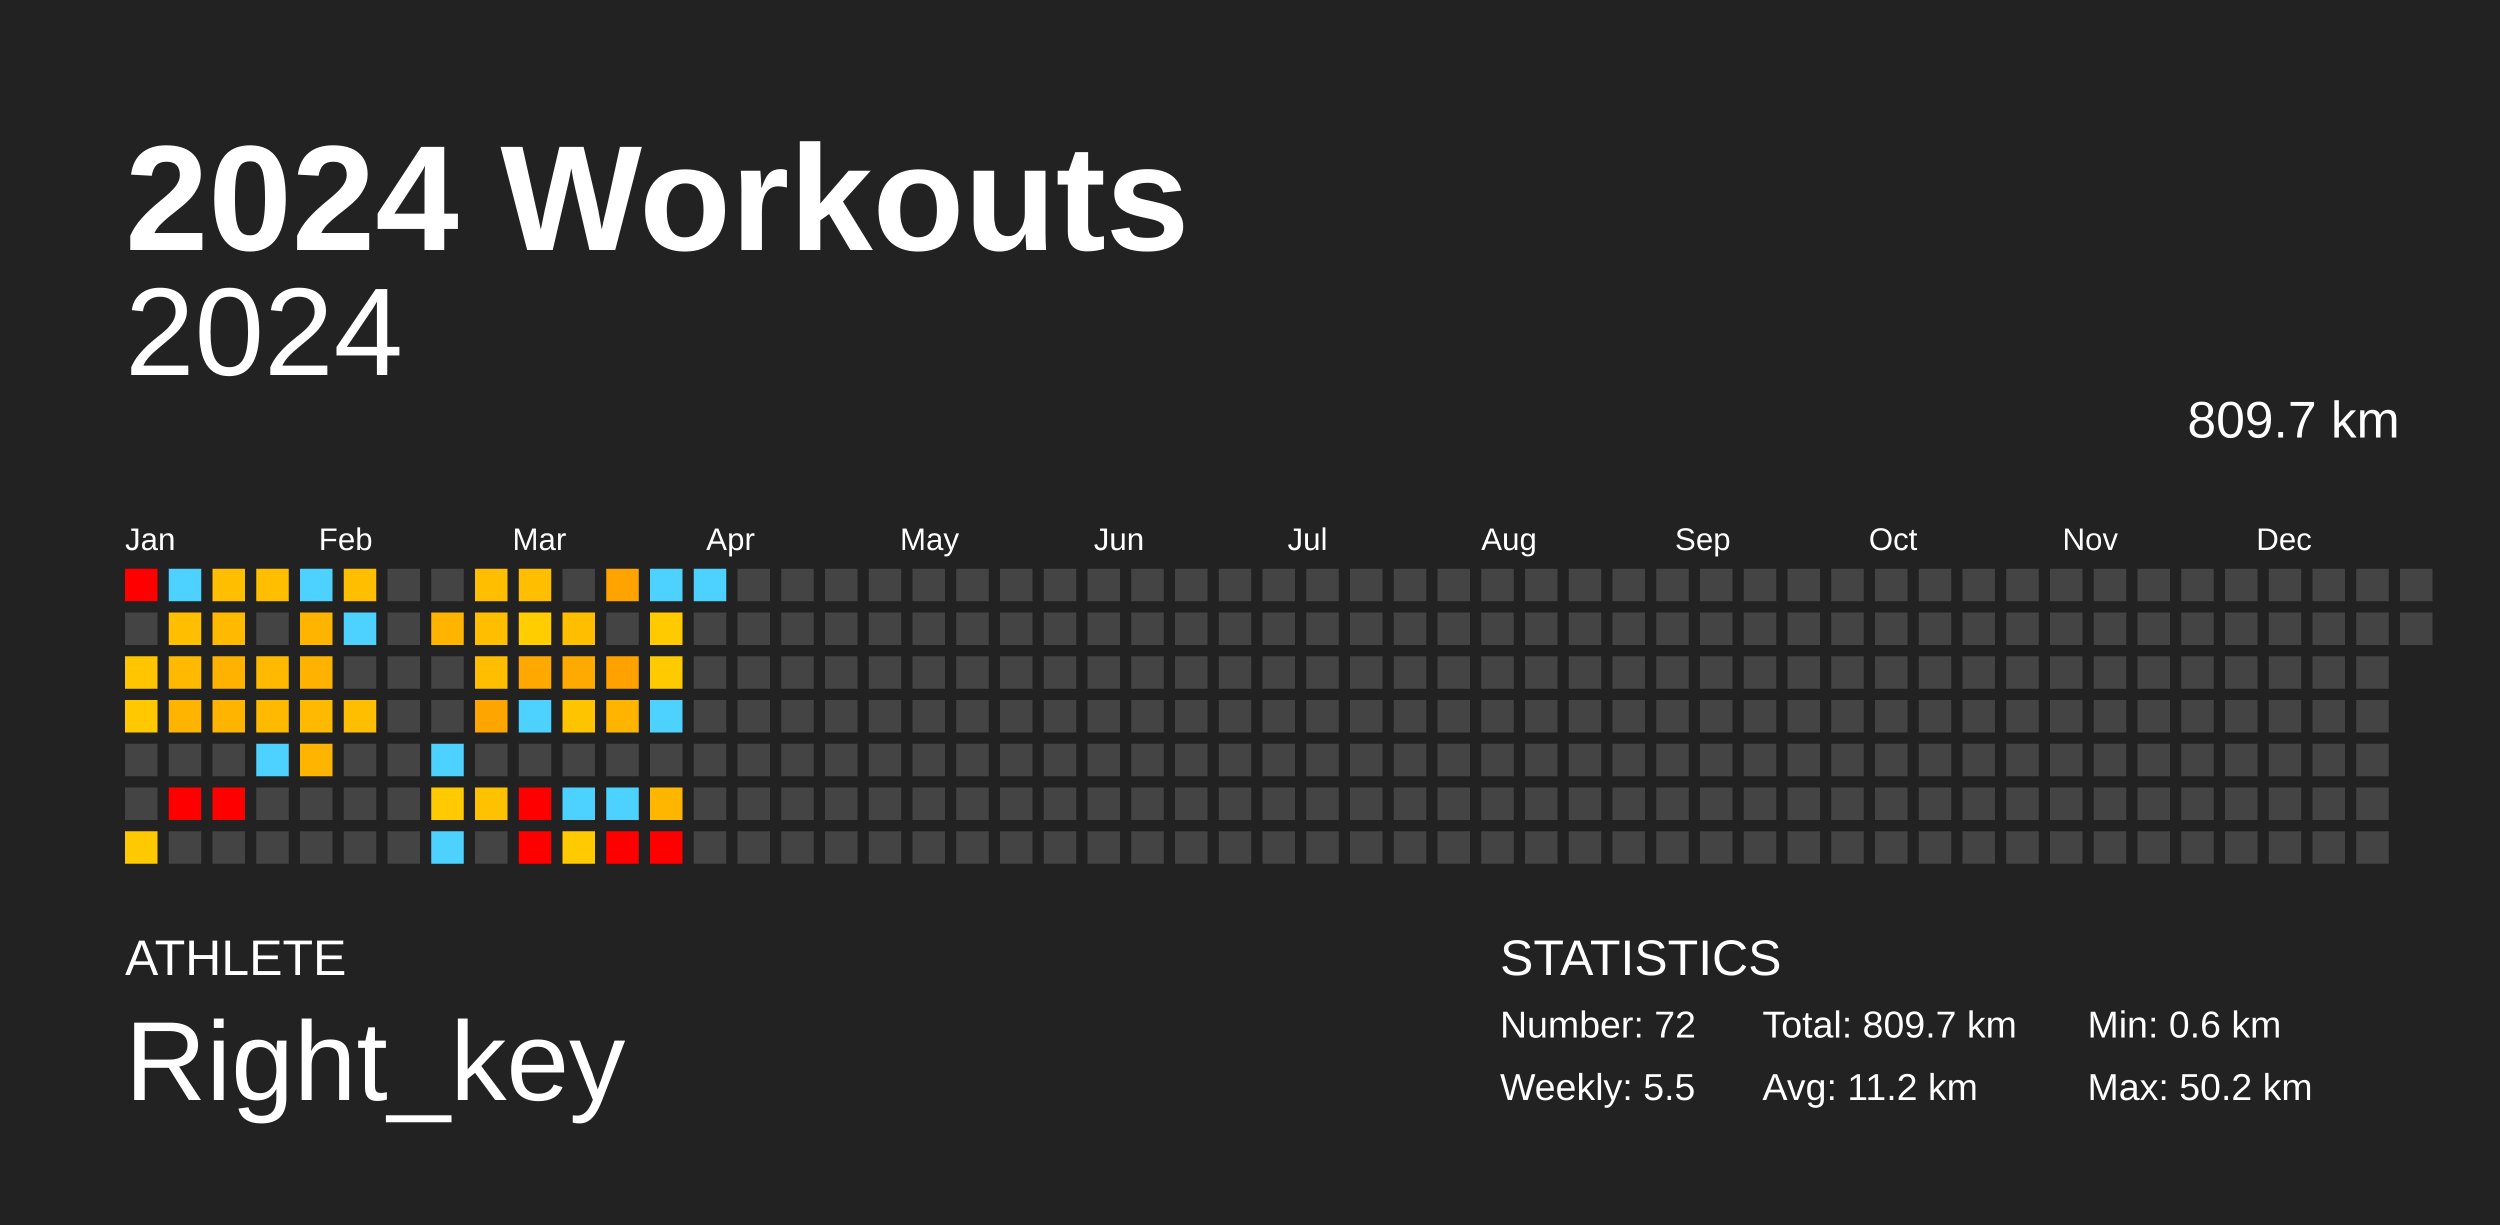
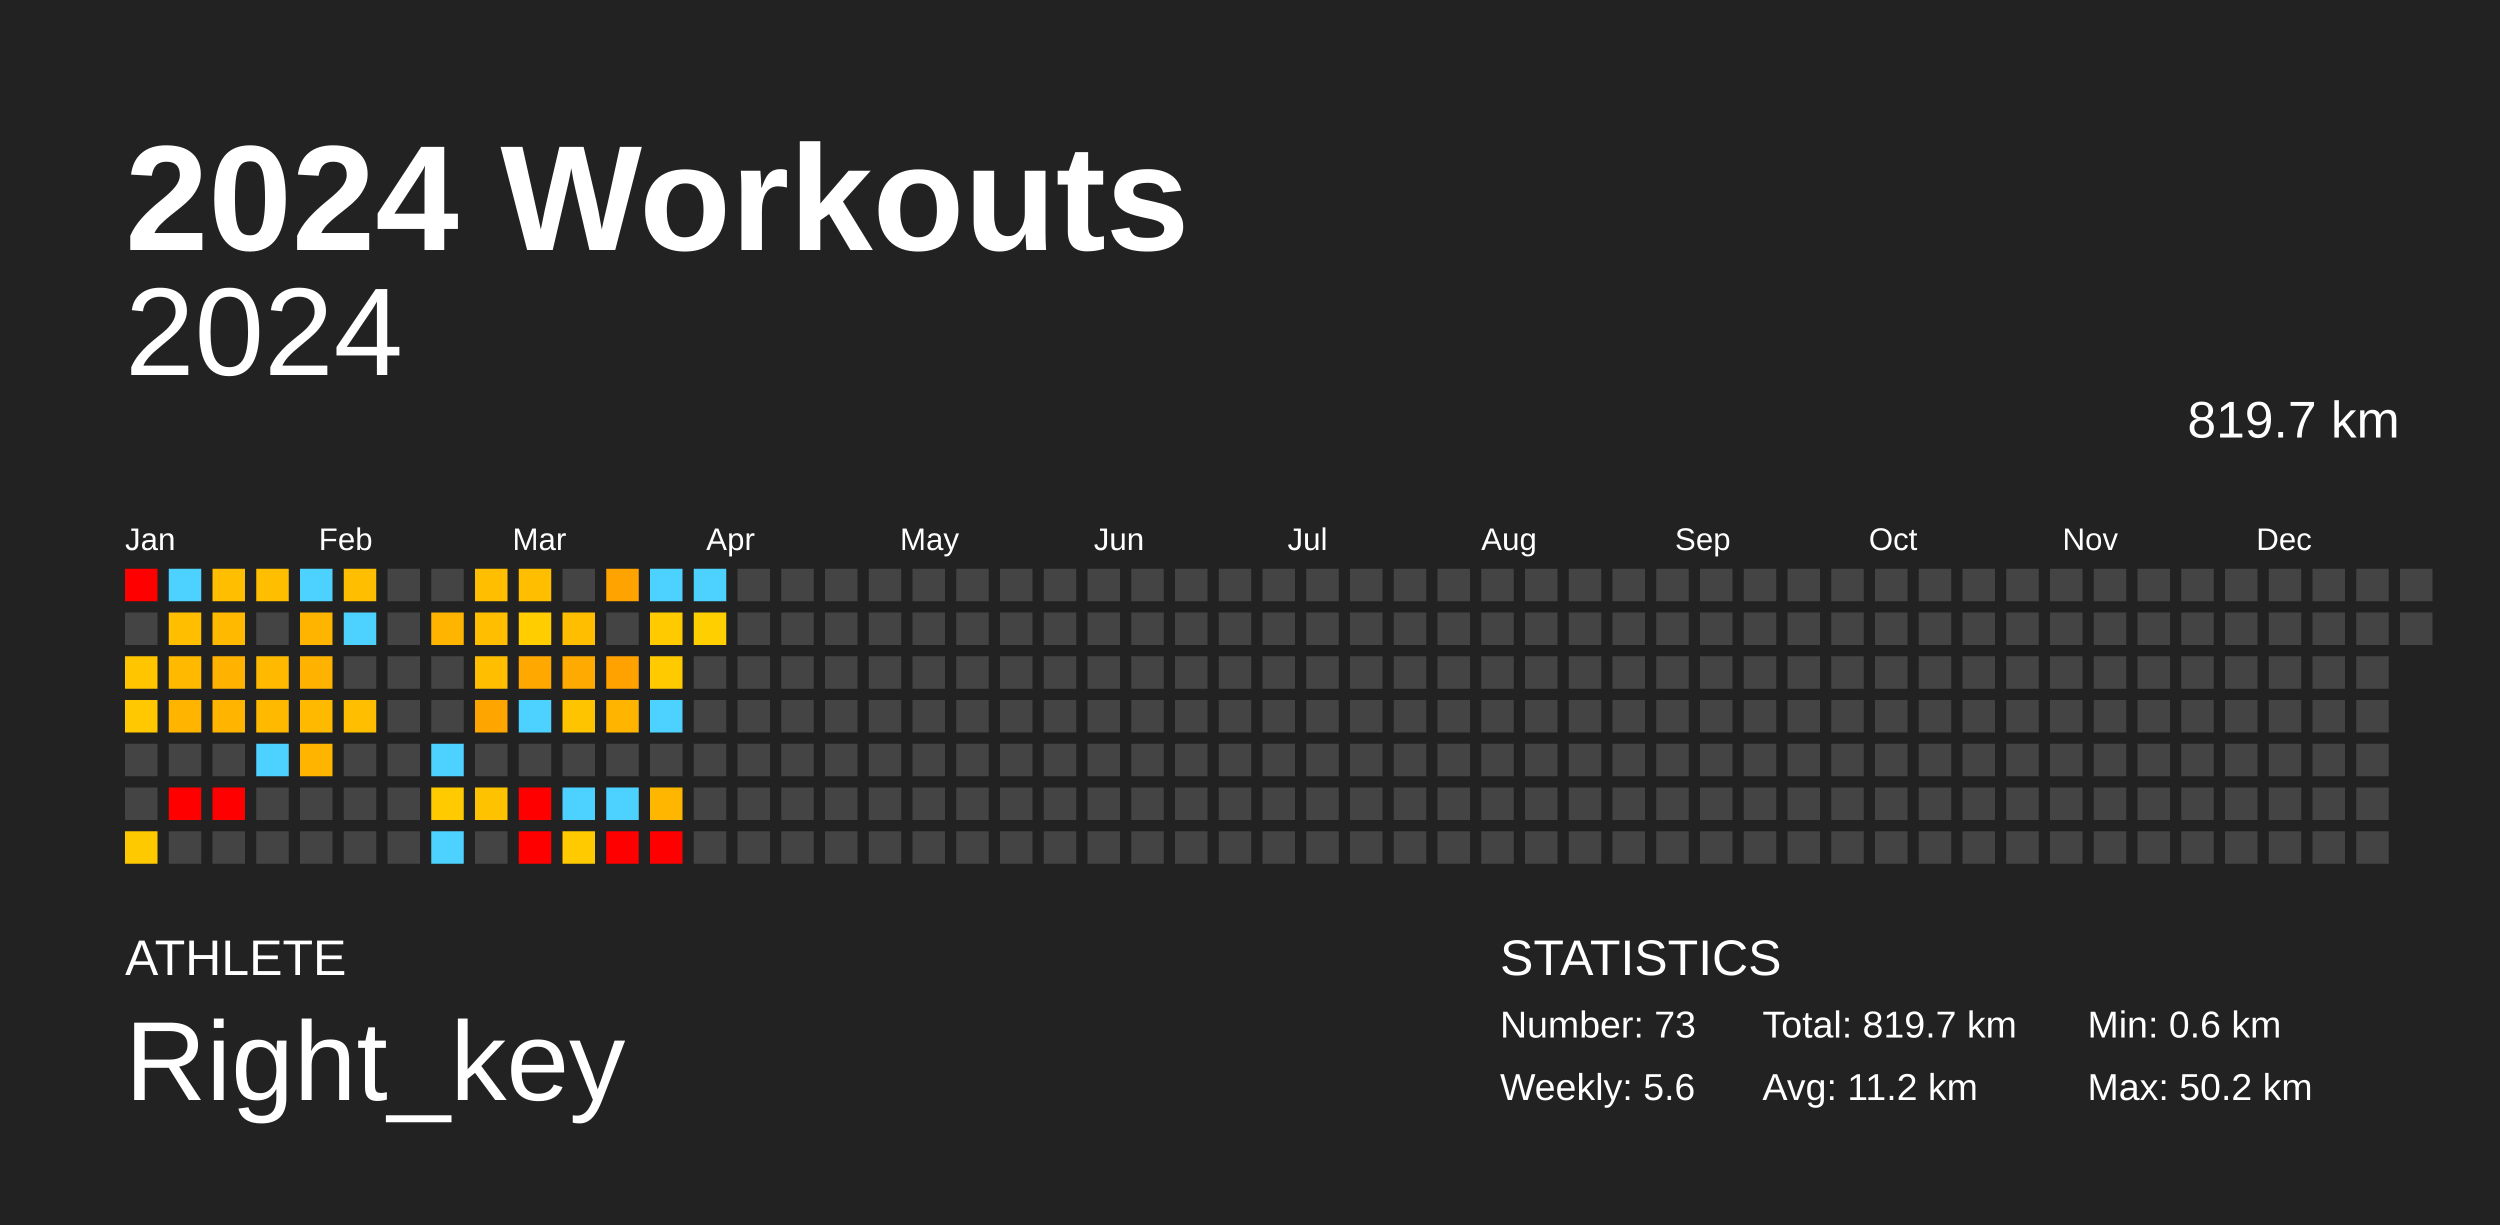
<svg xmlns="http://www.w3.org/2000/svg" baseProfile="full" height="98mm" version="1.1" viewBox="0,0,200,98" width="200mm">
  <defs />
  <rect fill="#222222" height="98" width="200" x="0" y="0" />
  <text fill="#FFFFFF" style="font-size:12px; font-family:Arial; font-weight:bold;" x="10" y="20">2024 Workouts</text>
  <text fill="#FFFFFF" style="font-size:4px; font-family:Arial" x="10" y="78">ATHLETE</text>
  <text fill="#FFFFFF" style="font-size:9px; font-family:Arial" x="10" y="88">Right_key</text>
  <text fill="#FFFFFF" style="font-size:4px; font-family:Arial" x="120" y="78">STATISTICS</text>
-   <text fill="#FFFFFF" style="font-size:3px; font-family:Arial" x="120" y="83">Number: 72</text>
-   <text fill="#FFFFFF" style="font-size:3px; font-family:Arial" x="120" y="88">Weekly: 5.5</text>
-   <text fill="#FFFFFF" style="font-size:3px; font-family:Arial" x="141" y="83">Total: 809.7 km</text>
+   <text fill="#FFFFFF" style="font-size:3px; font-family:Arial" x="120" y="83">Number: 73</text>
+   <text fill="#FFFFFF" style="font-size:3px; font-family:Arial" x="120" y="88">Weekly: 5.6</text>
+   <text fill="#FFFFFF" style="font-size:3px; font-family:Arial" x="141" y="83">Total: 819.7 km</text>
  <text fill="#FFFFFF" style="font-size:3px; font-family:Arial" x="141" y="88">Avg: 11.2 km</text>
  <text fill="#FFFFFF" style="font-size:3px; font-family:Arial" x="167" y="83">Min: 0.6 km</text>
  <text fill="#FFFFFF" style="font-size:3px; font-family:Arial" x="167" y="88">Max: 50.2 km</text>
  <text alignment-baseline="hanging" fill="#FFFFFF" style="font-size:10.0px; font-family:Arial;" x="10" y="30">2024</text>
-   <text alignment-baseline="hanging" fill="#FFFFFF" style="font-size:4.125px; font-family:Arial;" x="175" y="35">809.7 km</text>
+   <text alignment-baseline="hanging" fill="#FFFFFF" style="font-size:4.125px; font-family:Arial;" x="175" y="35">819.7 km</text>
  <text fill="#FFFFFF" style="font-size:2.5px; font-family:Arial" x="10.0" y="44">Jan</text>
  <text fill="#FFFFFF" style="font-size:2.5px; font-family:Arial" x="25.5" y="44">Feb</text>
  <text fill="#FFFFFF" style="font-size:2.5px; font-family:Arial" x="41.0" y="44">Mar</text>
  <text fill="#FFFFFF" style="font-size:2.5px; font-family:Arial" x="56.5" y="44">Apr</text>
  <text fill="#FFFFFF" style="font-size:2.5px; font-family:Arial" x="72.0" y="44">May</text>
  <text fill="#FFFFFF" style="font-size:2.5px; font-family:Arial" x="87.5" y="44">Jun</text>
  <text fill="#FFFFFF" style="font-size:2.5px; font-family:Arial" x="103.0" y="44">Jul</text>
  <text fill="#FFFFFF" style="font-size:2.5px; font-family:Arial" x="118.5" y="44">Aug</text>
  <text fill="#FFFFFF" style="font-size:2.5px; font-family:Arial" x="134.0" y="44">Sep</text>
  <text fill="#FFFFFF" style="font-size:2.5px; font-family:Arial" x="149.5" y="44">Oct</text>
  <text fill="#FFFFFF" style="font-size:2.5px; font-family:Arial" x="165.0" y="44">Nov</text>
  <text fill="#FFFFFF" style="font-size:2.5px; font-family:Arial" x="180.5" y="44">Dec</text>
  <rect fill="red" height="2.6" width="2.6" x="10.0" y="45.5" />
  <rect fill="#444444" height="2.6" width="2.6" x="10.0" y="49.0" />
  <rect fill="#ffc600" height="2.6" width="2.6" x="10.0" y="52.5" />
  <rect fill="#ffc800" height="2.6" width="2.6" x="10.0" y="56.0" />
  <rect fill="#444444" height="2.6" width="2.6" x="10.0" y="59.5" />
  <rect fill="#444444" height="2.6" width="2.6" x="10.0" y="63.0" />
  <rect fill="#ffc900" height="2.6" width="2.6" x="10.0" y="66.5" />
  <rect fill="#4dd2ff" height="2.6" width="2.6" x="13.5" y="45.5" />
  <rect fill="#ffbf00" height="2.6" width="2.6" x="13.5" y="49.0" />
  <rect fill="#ffba00" height="2.6" width="2.6" x="13.5" y="52.5" />
  <rect fill="#ffb400" height="2.6" width="2.6" x="13.5" y="56.0" />
  <rect fill="#444444" height="2.6" width="2.6" x="13.5" y="59.5" />
  <rect fill="red" height="2.6" width="2.6" x="13.5" y="63.0" />
  <rect fill="#444444" height="2.6" width="2.6" x="13.5" y="66.5" />
  <rect fill="#ffbe00" height="2.6" width="2.6" x="17.0" y="45.5" />
  <rect fill="#ffba00" height="2.6" width="2.6" x="17.0" y="49.0" />
  <rect fill="#ffb300" height="2.6" width="2.6" x="17.0" y="52.5" />
  <rect fill="#ffb400" height="2.6" width="2.6" x="17.0" y="56.0" />
  <rect fill="#444444" height="2.6" width="2.6" x="17.0" y="59.5" />
  <rect fill="red" height="2.6" width="2.6" x="17.0" y="63.0" />
  <rect fill="#444444" height="2.6" width="2.6" x="17.0" y="66.5" />
  <rect fill="#ffbe00" height="2.6" width="2.6" x="20.5" y="45.5" />
  <rect fill="#444444" height="2.6" width="2.6" x="20.5" y="49.0" />
  <rect fill="#ffba00" height="2.6" width="2.6" x="20.5" y="52.5" />
  <rect fill="#ffba00" height="2.6" width="2.6" x="20.5" y="56.0" />
  <rect fill="#4dd2ff" height="2.6" width="2.6" x="20.5" y="59.5" />
  <rect fill="#444444" height="2.6" width="2.6" x="20.5" y="63.0" />
  <rect fill="#444444" height="2.6" width="2.6" x="20.5" y="66.5" />
  <rect fill="#4dd2ff" height="2.6" width="2.6" x="24.0" y="45.5" />
  <rect fill="#ffb400" height="2.6" width="2.6" x="24.0" y="49.0" />
  <rect fill="#ffb300" height="2.6" width="2.6" x="24.0" y="52.5" />
  <rect fill="#ffba00" height="2.6" width="2.6" x="24.0" y="56.0" />
  <rect fill="#ffb500" height="2.6" width="2.6" x="24.0" y="59.5" />
  <rect fill="#444444" height="2.6" width="2.6" x="24.0" y="63.0" />
  <rect fill="#444444" height="2.6" width="2.6" x="24.0" y="66.5" />
  <rect fill="#ffbf00" height="2.6" width="2.6" x="27.5" y="45.5" />
  <rect fill="#4dd2ff" height="2.6" width="2.6" x="27.5" y="49.0" />
  <rect fill="#444444" height="2.6" width="2.6" x="27.5" y="52.5" />
  <rect fill="#ffbf00" height="2.6" width="2.6" x="27.5" y="56.0" />
  <rect fill="#444444" height="2.6" width="2.6" x="27.5" y="59.5" />
  <rect fill="#444444" height="2.6" width="2.6" x="27.5" y="63.0" />
  <rect fill="#444444" height="2.6" width="2.6" x="27.5" y="66.5" />
  <rect fill="#444444" height="2.6" width="2.6" x="31.0" y="45.5" />
  <rect fill="#444444" height="2.6" width="2.6" x="31.0" y="49.0" />
  <rect fill="#444444" height="2.6" width="2.6" x="31.0" y="52.5" />
  <rect fill="#444444" height="2.6" width="2.6" x="31.0" y="56.0" />
  <rect fill="#444444" height="2.6" width="2.6" x="31.0" y="59.5" />
  <rect fill="#444444" height="2.6" width="2.6" x="31.0" y="63.0" />
  <rect fill="#444444" height="2.6" width="2.6" x="31.0" y="66.5" />
  <rect fill="#444444" height="2.6" width="2.6" x="34.5" y="45.5" />
  <rect fill="#ffb400" height="2.6" width="2.6" x="34.5" y="49.0" />
  <rect fill="#444444" height="2.6" width="2.6" x="34.5" y="52.5" />
  <rect fill="#444444" height="2.6" width="2.6" x="34.5" y="56.0" />
  <rect fill="#4dd2ff" height="2.6" width="2.6" x="34.5" y="59.5" />
  <rect fill="#ffcb00" height="2.6" width="2.6" x="34.5" y="63.0" />
  <rect fill="#4dd2ff" height="2.6" width="2.6" x="34.5" y="66.5" />
  <rect fill="#ffbf00" height="2.6" width="2.6" x="38.0" y="45.5" />
  <rect fill="#ffbf00" height="2.6" width="2.6" x="38.0" y="49.0" />
  <rect fill="#ffbf00" height="2.6" width="2.6" x="38.0" y="52.5" />
  <rect fill="#ffa500" height="2.6" width="2.6" x="38.0" y="56.0" />
  <rect fill="#444444" height="2.6" width="2.6" x="38.0" y="59.5" />
  <rect fill="#ffc200" height="2.6" width="2.6" x="38.0" y="63.0" />
  <rect fill="#444444" height="2.6" width="2.6" x="38.0" y="66.5" />
  <rect fill="#ffbe00" height="2.6" width="2.6" x="41.5" y="45.5" />
  <rect fill="#ffcd00" height="2.6" width="2.6" x="41.5" y="49.0" />
  <rect fill="#ffa900" height="2.6" width="2.6" x="41.5" y="52.5" />
  <rect fill="#4dd2ff" height="2.6" width="2.6" x="41.5" y="56.0" />
  <rect fill="#444444" height="2.6" width="2.6" x="41.5" y="59.5" />
  <rect fill="red" height="2.6" width="2.6" x="41.5" y="63.0" />
  <rect fill="red" height="2.6" width="2.6" x="41.5" y="66.5" />
  <rect fill="#444444" height="2.6" width="2.6" x="45.0" y="45.5" />
  <rect fill="#ffbe00" height="2.6" width="2.6" x="45.0" y="49.0" />
  <rect fill="#ffaa00" height="2.6" width="2.6" x="45.0" y="52.5" />
  <rect fill="#ffc400" height="2.6" width="2.6" x="45.0" y="56.0" />
  <rect fill="#444444" height="2.6" width="2.6" x="45.0" y="59.5" />
  <rect fill="#4dd2ff" height="2.6" width="2.6" x="45.0" y="63.0" />
  <rect fill="#ffca00" height="2.6" width="2.6" x="45.0" y="66.5" />
  <rect fill="#ffa300" height="2.6" width="2.6" x="48.5" y="45.5" />
  <rect fill="#444444" height="2.6" width="2.6" x="48.5" y="49.0" />
  <rect fill="#ffa200" height="2.6" width="2.6" x="48.5" y="52.5" />
  <rect fill="#ffb500" height="2.6" width="2.6" x="48.5" y="56.0" />
  <rect fill="#444444" height="2.6" width="2.6" x="48.5" y="59.5" />
  <rect fill="#4dd2ff" height="2.6" width="2.6" x="48.5" y="63.0" />
  <rect fill="red" height="2.6" width="2.6" x="48.5" y="66.5" />
  <rect fill="#4dd2ff" height="2.6" width="2.6" x="52.0" y="45.5" />
  <rect fill="#ffca00" height="2.6" width="2.6" x="52.0" y="49.0" />
  <rect fill="#ffca00" height="2.6" width="2.6" x="52.0" y="52.5" />
  <rect fill="#4dd2ff" height="2.6" width="2.6" x="52.0" y="56.0" />
  <rect fill="#444444" height="2.6" width="2.6" x="52.0" y="59.5" />
  <rect fill="#ffb600" height="2.6" width="2.6" x="52.0" y="63.0" />
  <rect fill="red" height="2.6" width="2.6" x="52.0" y="66.5" />
  <rect fill="#4dd2ff" height="2.6" width="2.6" x="55.5" y="45.5" />
-   <rect fill="#444444" height="2.6" width="2.6" x="55.5" y="49.0" />
+   <rect fill="#ffcf00" height="2.6" width="2.6" x="55.5" y="49.0" />
  <rect fill="#444444" height="2.6" width="2.6" x="55.5" y="52.5" />
  <rect fill="#444444" height="2.6" width="2.6" x="55.5" y="56.0" />
  <rect fill="#444444" height="2.6" width="2.6" x="55.5" y="59.5" />
  <rect fill="#444444" height="2.6" width="2.6" x="55.5" y="63.0" />
  <rect fill="#444444" height="2.6" width="2.6" x="55.5" y="66.5" />
  <rect fill="#444444" height="2.6" width="2.6" x="59.0" y="45.5" />
  <rect fill="#444444" height="2.6" width="2.6" x="59.0" y="49.0" />
  <rect fill="#444444" height="2.6" width="2.6" x="59.0" y="52.5" />
  <rect fill="#444444" height="2.6" width="2.6" x="59.0" y="56.0" />
  <rect fill="#444444" height="2.6" width="2.6" x="59.0" y="59.5" />
  <rect fill="#444444" height="2.6" width="2.6" x="59.0" y="63.0" />
  <rect fill="#444444" height="2.6" width="2.6" x="59.0" y="66.5" />
  <rect fill="#444444" height="2.6" width="2.6" x="62.5" y="45.5" />
  <rect fill="#444444" height="2.6" width="2.6" x="62.5" y="49.0" />
  <rect fill="#444444" height="2.6" width="2.6" x="62.5" y="52.5" />
  <rect fill="#444444" height="2.6" width="2.6" x="62.5" y="56.0" />
  <rect fill="#444444" height="2.6" width="2.6" x="62.5" y="59.5" />
  <rect fill="#444444" height="2.6" width="2.6" x="62.5" y="63.0" />
  <rect fill="#444444" height="2.6" width="2.6" x="62.5" y="66.5" />
  <rect fill="#444444" height="2.6" width="2.6" x="66.0" y="45.5" />
  <rect fill="#444444" height="2.6" width="2.6" x="66.0" y="49.0" />
  <rect fill="#444444" height="2.6" width="2.6" x="66.0" y="52.5" />
  <rect fill="#444444" height="2.6" width="2.6" x="66.0" y="56.0" />
  <rect fill="#444444" height="2.6" width="2.6" x="66.0" y="59.5" />
  <rect fill="#444444" height="2.6" width="2.6" x="66.0" y="63.0" />
  <rect fill="#444444" height="2.6" width="2.6" x="66.0" y="66.5" />
  <rect fill="#444444" height="2.6" width="2.6" x="69.5" y="45.5" />
  <rect fill="#444444" height="2.6" width="2.6" x="69.5" y="49.0" />
  <rect fill="#444444" height="2.6" width="2.6" x="69.5" y="52.5" />
  <rect fill="#444444" height="2.6" width="2.6" x="69.5" y="56.0" />
  <rect fill="#444444" height="2.6" width="2.6" x="69.5" y="59.5" />
  <rect fill="#444444" height="2.6" width="2.6" x="69.5" y="63.0" />
  <rect fill="#444444" height="2.6" width="2.6" x="69.5" y="66.5" />
  <rect fill="#444444" height="2.6" width="2.6" x="73.0" y="45.5" />
  <rect fill="#444444" height="2.6" width="2.6" x="73.0" y="49.0" />
  <rect fill="#444444" height="2.6" width="2.6" x="73.0" y="52.5" />
  <rect fill="#444444" height="2.6" width="2.6" x="73.0" y="56.0" />
  <rect fill="#444444" height="2.6" width="2.6" x="73.0" y="59.5" />
  <rect fill="#444444" height="2.6" width="2.6" x="73.0" y="63.0" />
  <rect fill="#444444" height="2.6" width="2.6" x="73.0" y="66.5" />
  <rect fill="#444444" height="2.6" width="2.6" x="76.5" y="45.5" />
  <rect fill="#444444" height="2.6" width="2.6" x="76.5" y="49.0" />
  <rect fill="#444444" height="2.6" width="2.6" x="76.5" y="52.5" />
  <rect fill="#444444" height="2.6" width="2.6" x="76.5" y="56.0" />
  <rect fill="#444444" height="2.6" width="2.6" x="76.5" y="59.5" />
  <rect fill="#444444" height="2.6" width="2.6" x="76.5" y="63.0" />
  <rect fill="#444444" height="2.6" width="2.6" x="76.5" y="66.5" />
  <rect fill="#444444" height="2.6" width="2.6" x="80.0" y="45.5" />
  <rect fill="#444444" height="2.6" width="2.6" x="80.0" y="49.0" />
  <rect fill="#444444" height="2.6" width="2.6" x="80.0" y="52.5" />
  <rect fill="#444444" height="2.6" width="2.6" x="80.0" y="56.0" />
  <rect fill="#444444" height="2.6" width="2.6" x="80.0" y="59.5" />
  <rect fill="#444444" height="2.6" width="2.6" x="80.0" y="63.0" />
  <rect fill="#444444" height="2.6" width="2.6" x="80.0" y="66.5" />
  <rect fill="#444444" height="2.6" width="2.6" x="83.5" y="45.5" />
  <rect fill="#444444" height="2.6" width="2.6" x="83.5" y="49.0" />
  <rect fill="#444444" height="2.6" width="2.6" x="83.5" y="52.5" />
  <rect fill="#444444" height="2.6" width="2.6" x="83.5" y="56.0" />
  <rect fill="#444444" height="2.6" width="2.6" x="83.5" y="59.5" />
  <rect fill="#444444" height="2.6" width="2.6" x="83.5" y="63.0" />
  <rect fill="#444444" height="2.6" width="2.6" x="83.5" y="66.5" />
  <rect fill="#444444" height="2.6" width="2.6" x="87.0" y="45.5" />
  <rect fill="#444444" height="2.6" width="2.6" x="87.0" y="49.0" />
  <rect fill="#444444" height="2.6" width="2.6" x="87.0" y="52.5" />
  <rect fill="#444444" height="2.6" width="2.6" x="87.0" y="56.0" />
  <rect fill="#444444" height="2.6" width="2.6" x="87.0" y="59.5" />
  <rect fill="#444444" height="2.6" width="2.6" x="87.0" y="63.0" />
  <rect fill="#444444" height="2.6" width="2.6" x="87.0" y="66.5" />
  <rect fill="#444444" height="2.6" width="2.6" x="90.5" y="45.5" />
  <rect fill="#444444" height="2.6" width="2.6" x="90.5" y="49.0" />
  <rect fill="#444444" height="2.6" width="2.6" x="90.5" y="52.5" />
  <rect fill="#444444" height="2.6" width="2.6" x="90.5" y="56.0" />
  <rect fill="#444444" height="2.6" width="2.6" x="90.5" y="59.5" />
  <rect fill="#444444" height="2.6" width="2.6" x="90.5" y="63.0" />
  <rect fill="#444444" height="2.6" width="2.6" x="90.5" y="66.5" />
  <rect fill="#444444" height="2.6" width="2.6" x="94.0" y="45.5" />
  <rect fill="#444444" height="2.6" width="2.6" x="94.0" y="49.0" />
  <rect fill="#444444" height="2.6" width="2.6" x="94.0" y="52.5" />
  <rect fill="#444444" height="2.6" width="2.6" x="94.0" y="56.0" />
  <rect fill="#444444" height="2.6" width="2.6" x="94.0" y="59.5" />
  <rect fill="#444444" height="2.6" width="2.6" x="94.0" y="63.0" />
  <rect fill="#444444" height="2.6" width="2.6" x="94.0" y="66.5" />
  <rect fill="#444444" height="2.6" width="2.6" x="97.5" y="45.5" />
  <rect fill="#444444" height="2.6" width="2.6" x="97.5" y="49.0" />
  <rect fill="#444444" height="2.6" width="2.6" x="97.5" y="52.5" />
  <rect fill="#444444" height="2.6" width="2.6" x="97.5" y="56.0" />
  <rect fill="#444444" height="2.6" width="2.6" x="97.5" y="59.5" />
  <rect fill="#444444" height="2.6" width="2.6" x="97.5" y="63.0" />
  <rect fill="#444444" height="2.6" width="2.6" x="97.5" y="66.5" />
  <rect fill="#444444" height="2.6" width="2.6" x="101.0" y="45.5" />
  <rect fill="#444444" height="2.6" width="2.6" x="101.0" y="49.0" />
  <rect fill="#444444" height="2.6" width="2.6" x="101.0" y="52.5" />
  <rect fill="#444444" height="2.6" width="2.6" x="101.0" y="56.0" />
  <rect fill="#444444" height="2.6" width="2.6" x="101.0" y="59.5" />
  <rect fill="#444444" height="2.6" width="2.6" x="101.0" y="63.0" />
  <rect fill="#444444" height="2.6" width="2.6" x="101.0" y="66.5" />
  <rect fill="#444444" height="2.6" width="2.6" x="104.5" y="45.5" />
  <rect fill="#444444" height="2.6" width="2.6" x="104.5" y="49.0" />
  <rect fill="#444444" height="2.6" width="2.6" x="104.5" y="52.5" />
  <rect fill="#444444" height="2.6" width="2.6" x="104.5" y="56.0" />
  <rect fill="#444444" height="2.6" width="2.6" x="104.5" y="59.5" />
  <rect fill="#444444" height="2.6" width="2.6" x="104.5" y="63.0" />
  <rect fill="#444444" height="2.6" width="2.6" x="104.5" y="66.5" />
  <rect fill="#444444" height="2.6" width="2.6" x="108.0" y="45.5" />
  <rect fill="#444444" height="2.6" width="2.6" x="108.0" y="49.0" />
  <rect fill="#444444" height="2.6" width="2.6" x="108.0" y="52.5" />
  <rect fill="#444444" height="2.6" width="2.6" x="108.0" y="56.0" />
  <rect fill="#444444" height="2.6" width="2.6" x="108.0" y="59.5" />
  <rect fill="#444444" height="2.6" width="2.6" x="108.0" y="63.0" />
  <rect fill="#444444" height="2.6" width="2.6" x="108.0" y="66.5" />
  <rect fill="#444444" height="2.6" width="2.6" x="111.5" y="45.5" />
  <rect fill="#444444" height="2.6" width="2.6" x="111.5" y="49.0" />
  <rect fill="#444444" height="2.6" width="2.6" x="111.5" y="52.5" />
  <rect fill="#444444" height="2.6" width="2.6" x="111.5" y="56.0" />
  <rect fill="#444444" height="2.6" width="2.6" x="111.5" y="59.5" />
  <rect fill="#444444" height="2.6" width="2.6" x="111.5" y="63.0" />
  <rect fill="#444444" height="2.6" width="2.6" x="111.5" y="66.5" />
  <rect fill="#444444" height="2.6" width="2.6" x="115.0" y="45.5" />
  <rect fill="#444444" height="2.6" width="2.6" x="115.0" y="49.0" />
  <rect fill="#444444" height="2.6" width="2.6" x="115.0" y="52.5" />
  <rect fill="#444444" height="2.6" width="2.6" x="115.0" y="56.0" />
  <rect fill="#444444" height="2.6" width="2.6" x="115.0" y="59.5" />
  <rect fill="#444444" height="2.6" width="2.6" x="115.0" y="63.0" />
  <rect fill="#444444" height="2.6" width="2.6" x="115.0" y="66.5" />
  <rect fill="#444444" height="2.6" width="2.6" x="118.5" y="45.5" />
  <rect fill="#444444" height="2.6" width="2.6" x="118.5" y="49.0" />
  <rect fill="#444444" height="2.6" width="2.6" x="118.5" y="52.5" />
  <rect fill="#444444" height="2.6" width="2.6" x="118.5" y="56.0" />
  <rect fill="#444444" height="2.6" width="2.6" x="118.5" y="59.5" />
  <rect fill="#444444" height="2.6" width="2.6" x="118.5" y="63.0" />
  <rect fill="#444444" height="2.6" width="2.6" x="118.5" y="66.5" />
  <rect fill="#444444" height="2.6" width="2.6" x="122.0" y="45.5" />
  <rect fill="#444444" height="2.6" width="2.6" x="122.0" y="49.0" />
  <rect fill="#444444" height="2.6" width="2.6" x="122.0" y="52.5" />
  <rect fill="#444444" height="2.6" width="2.6" x="122.0" y="56.0" />
  <rect fill="#444444" height="2.6" width="2.6" x="122.0" y="59.5" />
  <rect fill="#444444" height="2.6" width="2.6" x="122.0" y="63.0" />
  <rect fill="#444444" height="2.6" width="2.6" x="122.0" y="66.5" />
  <rect fill="#444444" height="2.6" width="2.6" x="125.5" y="45.5" />
  <rect fill="#444444" height="2.6" width="2.6" x="125.5" y="49.0" />
  <rect fill="#444444" height="2.6" width="2.6" x="125.5" y="52.5" />
  <rect fill="#444444" height="2.6" width="2.6" x="125.5" y="56.0" />
  <rect fill="#444444" height="2.6" width="2.6" x="125.5" y="59.5" />
  <rect fill="#444444" height="2.6" width="2.6" x="125.5" y="63.0" />
  <rect fill="#444444" height="2.6" width="2.6" x="125.5" y="66.5" />
  <rect fill="#444444" height="2.6" width="2.6" x="129.0" y="45.5" />
  <rect fill="#444444" height="2.6" width="2.6" x="129.0" y="49.0" />
  <rect fill="#444444" height="2.6" width="2.6" x="129.0" y="52.5" />
  <rect fill="#444444" height="2.6" width="2.6" x="129.0" y="56.0" />
  <rect fill="#444444" height="2.6" width="2.6" x="129.0" y="59.5" />
  <rect fill="#444444" height="2.6" width="2.6" x="129.0" y="63.0" />
  <rect fill="#444444" height="2.6" width="2.6" x="129.0" y="66.5" />
  <rect fill="#444444" height="2.6" width="2.6" x="132.5" y="45.5" />
  <rect fill="#444444" height="2.6" width="2.6" x="132.5" y="49.0" />
  <rect fill="#444444" height="2.6" width="2.6" x="132.5" y="52.5" />
  <rect fill="#444444" height="2.6" width="2.6" x="132.5" y="56.0" />
  <rect fill="#444444" height="2.6" width="2.6" x="132.5" y="59.5" />
  <rect fill="#444444" height="2.6" width="2.6" x="132.5" y="63.0" />
  <rect fill="#444444" height="2.6" width="2.6" x="132.5" y="66.5" />
  <rect fill="#444444" height="2.6" width="2.6" x="136.0" y="45.5" />
  <rect fill="#444444" height="2.6" width="2.6" x="136.0" y="49.0" />
  <rect fill="#444444" height="2.6" width="2.6" x="136.0" y="52.5" />
  <rect fill="#444444" height="2.6" width="2.6" x="136.0" y="56.0" />
  <rect fill="#444444" height="2.6" width="2.6" x="136.0" y="59.5" />
  <rect fill="#444444" height="2.6" width="2.6" x="136.0" y="63.0" />
  <rect fill="#444444" height="2.6" width="2.6" x="136.0" y="66.5" />
  <rect fill="#444444" height="2.6" width="2.6" x="139.5" y="45.5" />
  <rect fill="#444444" height="2.6" width="2.6" x="139.5" y="49.0" />
  <rect fill="#444444" height="2.6" width="2.6" x="139.5" y="52.5" />
  <rect fill="#444444" height="2.6" width="2.6" x="139.5" y="56.0" />
  <rect fill="#444444" height="2.6" width="2.6" x="139.5" y="59.5" />
  <rect fill="#444444" height="2.6" width="2.6" x="139.5" y="63.0" />
  <rect fill="#444444" height="2.6" width="2.6" x="139.5" y="66.5" />
  <rect fill="#444444" height="2.6" width="2.6" x="143.0" y="45.5" />
  <rect fill="#444444" height="2.6" width="2.6" x="143.0" y="49.0" />
  <rect fill="#444444" height="2.6" width="2.6" x="143.0" y="52.5" />
  <rect fill="#444444" height="2.6" width="2.6" x="143.0" y="56.0" />
  <rect fill="#444444" height="2.6" width="2.6" x="143.0" y="59.5" />
  <rect fill="#444444" height="2.6" width="2.6" x="143.0" y="63.0" />
  <rect fill="#444444" height="2.6" width="2.6" x="143.0" y="66.5" />
  <rect fill="#444444" height="2.6" width="2.6" x="146.5" y="45.5" />
  <rect fill="#444444" height="2.6" width="2.6" x="146.5" y="49.0" />
  <rect fill="#444444" height="2.6" width="2.6" x="146.5" y="52.5" />
  <rect fill="#444444" height="2.6" width="2.6" x="146.5" y="56.0" />
  <rect fill="#444444" height="2.6" width="2.6" x="146.5" y="59.5" />
  <rect fill="#444444" height="2.6" width="2.6" x="146.5" y="63.0" />
  <rect fill="#444444" height="2.6" width="2.6" x="146.5" y="66.5" />
  <rect fill="#444444" height="2.6" width="2.6" x="150.0" y="45.5" />
  <rect fill="#444444" height="2.6" width="2.6" x="150.0" y="49.0" />
  <rect fill="#444444" height="2.6" width="2.6" x="150.0" y="52.5" />
  <rect fill="#444444" height="2.6" width="2.6" x="150.0" y="56.0" />
  <rect fill="#444444" height="2.6" width="2.6" x="150.0" y="59.5" />
  <rect fill="#444444" height="2.6" width="2.6" x="150.0" y="63.0" />
  <rect fill="#444444" height="2.6" width="2.6" x="150.0" y="66.5" />
  <rect fill="#444444" height="2.6" width="2.6" x="153.5" y="45.5" />
  <rect fill="#444444" height="2.6" width="2.6" x="153.5" y="49.0" />
  <rect fill="#444444" height="2.6" width="2.6" x="153.5" y="52.5" />
  <rect fill="#444444" height="2.6" width="2.6" x="153.5" y="56.0" />
  <rect fill="#444444" height="2.6" width="2.6" x="153.5" y="59.5" />
  <rect fill="#444444" height="2.6" width="2.6" x="153.5" y="63.0" />
  <rect fill="#444444" height="2.6" width="2.6" x="153.5" y="66.5" />
  <rect fill="#444444" height="2.6" width="2.6" x="157.0" y="45.5" />
  <rect fill="#444444" height="2.6" width="2.6" x="157.0" y="49.0" />
  <rect fill="#444444" height="2.6" width="2.6" x="157.0" y="52.5" />
  <rect fill="#444444" height="2.6" width="2.6" x="157.0" y="56.0" />
  <rect fill="#444444" height="2.6" width="2.6" x="157.0" y="59.5" />
  <rect fill="#444444" height="2.6" width="2.6" x="157.0" y="63.0" />
  <rect fill="#444444" height="2.6" width="2.6" x="157.0" y="66.5" />
  <rect fill="#444444" height="2.6" width="2.6" x="160.5" y="45.5" />
  <rect fill="#444444" height="2.6" width="2.6" x="160.5" y="49.0" />
  <rect fill="#444444" height="2.6" width="2.6" x="160.5" y="52.5" />
  <rect fill="#444444" height="2.6" width="2.6" x="160.5" y="56.0" />
  <rect fill="#444444" height="2.6" width="2.6" x="160.5" y="59.5" />
  <rect fill="#444444" height="2.6" width="2.6" x="160.5" y="63.0" />
  <rect fill="#444444" height="2.6" width="2.6" x="160.5" y="66.5" />
  <rect fill="#444444" height="2.6" width="2.6" x="164.0" y="45.5" />
  <rect fill="#444444" height="2.6" width="2.6" x="164.0" y="49.0" />
  <rect fill="#444444" height="2.6" width="2.6" x="164.0" y="52.5" />
  <rect fill="#444444" height="2.6" width="2.6" x="164.0" y="56.0" />
  <rect fill="#444444" height="2.6" width="2.6" x="164.0" y="59.5" />
  <rect fill="#444444" height="2.6" width="2.6" x="164.0" y="63.0" />
  <rect fill="#444444" height="2.6" width="2.6" x="164.0" y="66.5" />
  <rect fill="#444444" height="2.6" width="2.6" x="167.5" y="45.5" />
  <rect fill="#444444" height="2.6" width="2.6" x="167.5" y="49.0" />
  <rect fill="#444444" height="2.6" width="2.6" x="167.5" y="52.5" />
  <rect fill="#444444" height="2.6" width="2.6" x="167.5" y="56.0" />
  <rect fill="#444444" height="2.6" width="2.6" x="167.5" y="59.5" />
  <rect fill="#444444" height="2.6" width="2.6" x="167.5" y="63.0" />
  <rect fill="#444444" height="2.6" width="2.6" x="167.5" y="66.5" />
  <rect fill="#444444" height="2.6" width="2.6" x="171.0" y="45.5" />
  <rect fill="#444444" height="2.6" width="2.6" x="171.0" y="49.0" />
  <rect fill="#444444" height="2.6" width="2.6" x="171.0" y="52.5" />
  <rect fill="#444444" height="2.6" width="2.6" x="171.0" y="56.0" />
  <rect fill="#444444" height="2.6" width="2.6" x="171.0" y="59.5" />
  <rect fill="#444444" height="2.6" width="2.6" x="171.0" y="63.0" />
  <rect fill="#444444" height="2.6" width="2.6" x="171.0" y="66.5" />
  <rect fill="#444444" height="2.6" width="2.6" x="174.5" y="45.5" />
  <rect fill="#444444" height="2.6" width="2.6" x="174.5" y="49.0" />
  <rect fill="#444444" height="2.6" width="2.6" x="174.5" y="52.5" />
  <rect fill="#444444" height="2.6" width="2.6" x="174.5" y="56.0" />
  <rect fill="#444444" height="2.6" width="2.6" x="174.5" y="59.5" />
  <rect fill="#444444" height="2.6" width="2.6" x="174.5" y="63.0" />
  <rect fill="#444444" height="2.6" width="2.6" x="174.5" y="66.5" />
  <rect fill="#444444" height="2.6" width="2.6" x="178.0" y="45.5" />
  <rect fill="#444444" height="2.6" width="2.6" x="178.0" y="49.0" />
  <rect fill="#444444" height="2.6" width="2.6" x="178.0" y="52.5" />
  <rect fill="#444444" height="2.6" width="2.6" x="178.0" y="56.0" />
  <rect fill="#444444" height="2.6" width="2.6" x="178.0" y="59.5" />
  <rect fill="#444444" height="2.6" width="2.6" x="178.0" y="63.0" />
  <rect fill="#444444" height="2.6" width="2.6" x="178.0" y="66.5" />
  <rect fill="#444444" height="2.6" width="2.6" x="181.5" y="45.5" />
  <rect fill="#444444" height="2.6" width="2.6" x="181.5" y="49.0" />
  <rect fill="#444444" height="2.6" width="2.6" x="181.5" y="52.5" />
  <rect fill="#444444" height="2.6" width="2.6" x="181.5" y="56.0" />
  <rect fill="#444444" height="2.6" width="2.6" x="181.5" y="59.5" />
  <rect fill="#444444" height="2.6" width="2.6" x="181.5" y="63.0" />
  <rect fill="#444444" height="2.6" width="2.6" x="181.5" y="66.5" />
  <rect fill="#444444" height="2.6" width="2.6" x="185.0" y="45.5" />
  <rect fill="#444444" height="2.6" width="2.6" x="185.0" y="49.0" />
  <rect fill="#444444" height="2.6" width="2.6" x="185.0" y="52.5" />
  <rect fill="#444444" height="2.6" width="2.6" x="185.0" y="56.0" />
  <rect fill="#444444" height="2.6" width="2.6" x="185.0" y="59.5" />
  <rect fill="#444444" height="2.6" width="2.6" x="185.0" y="63.0" />
  <rect fill="#444444" height="2.6" width="2.6" x="185.0" y="66.5" />
  <rect fill="#444444" height="2.6" width="2.6" x="188.5" y="45.5" />
  <rect fill="#444444" height="2.6" width="2.6" x="188.5" y="49.0" />
  <rect fill="#444444" height="2.6" width="2.6" x="188.5" y="52.5" />
  <rect fill="#444444" height="2.6" width="2.6" x="188.5" y="56.0" />
  <rect fill="#444444" height="2.6" width="2.6" x="188.5" y="59.5" />
  <rect fill="#444444" height="2.6" width="2.6" x="188.5" y="63.0" />
  <rect fill="#444444" height="2.6" width="2.6" x="188.5" y="66.5" />
  <rect fill="#444444" height="2.6" width="2.6" x="192.0" y="45.5" />
  <rect fill="#444444" height="2.6" width="2.6" x="192.0" y="49.0" />
</svg>
